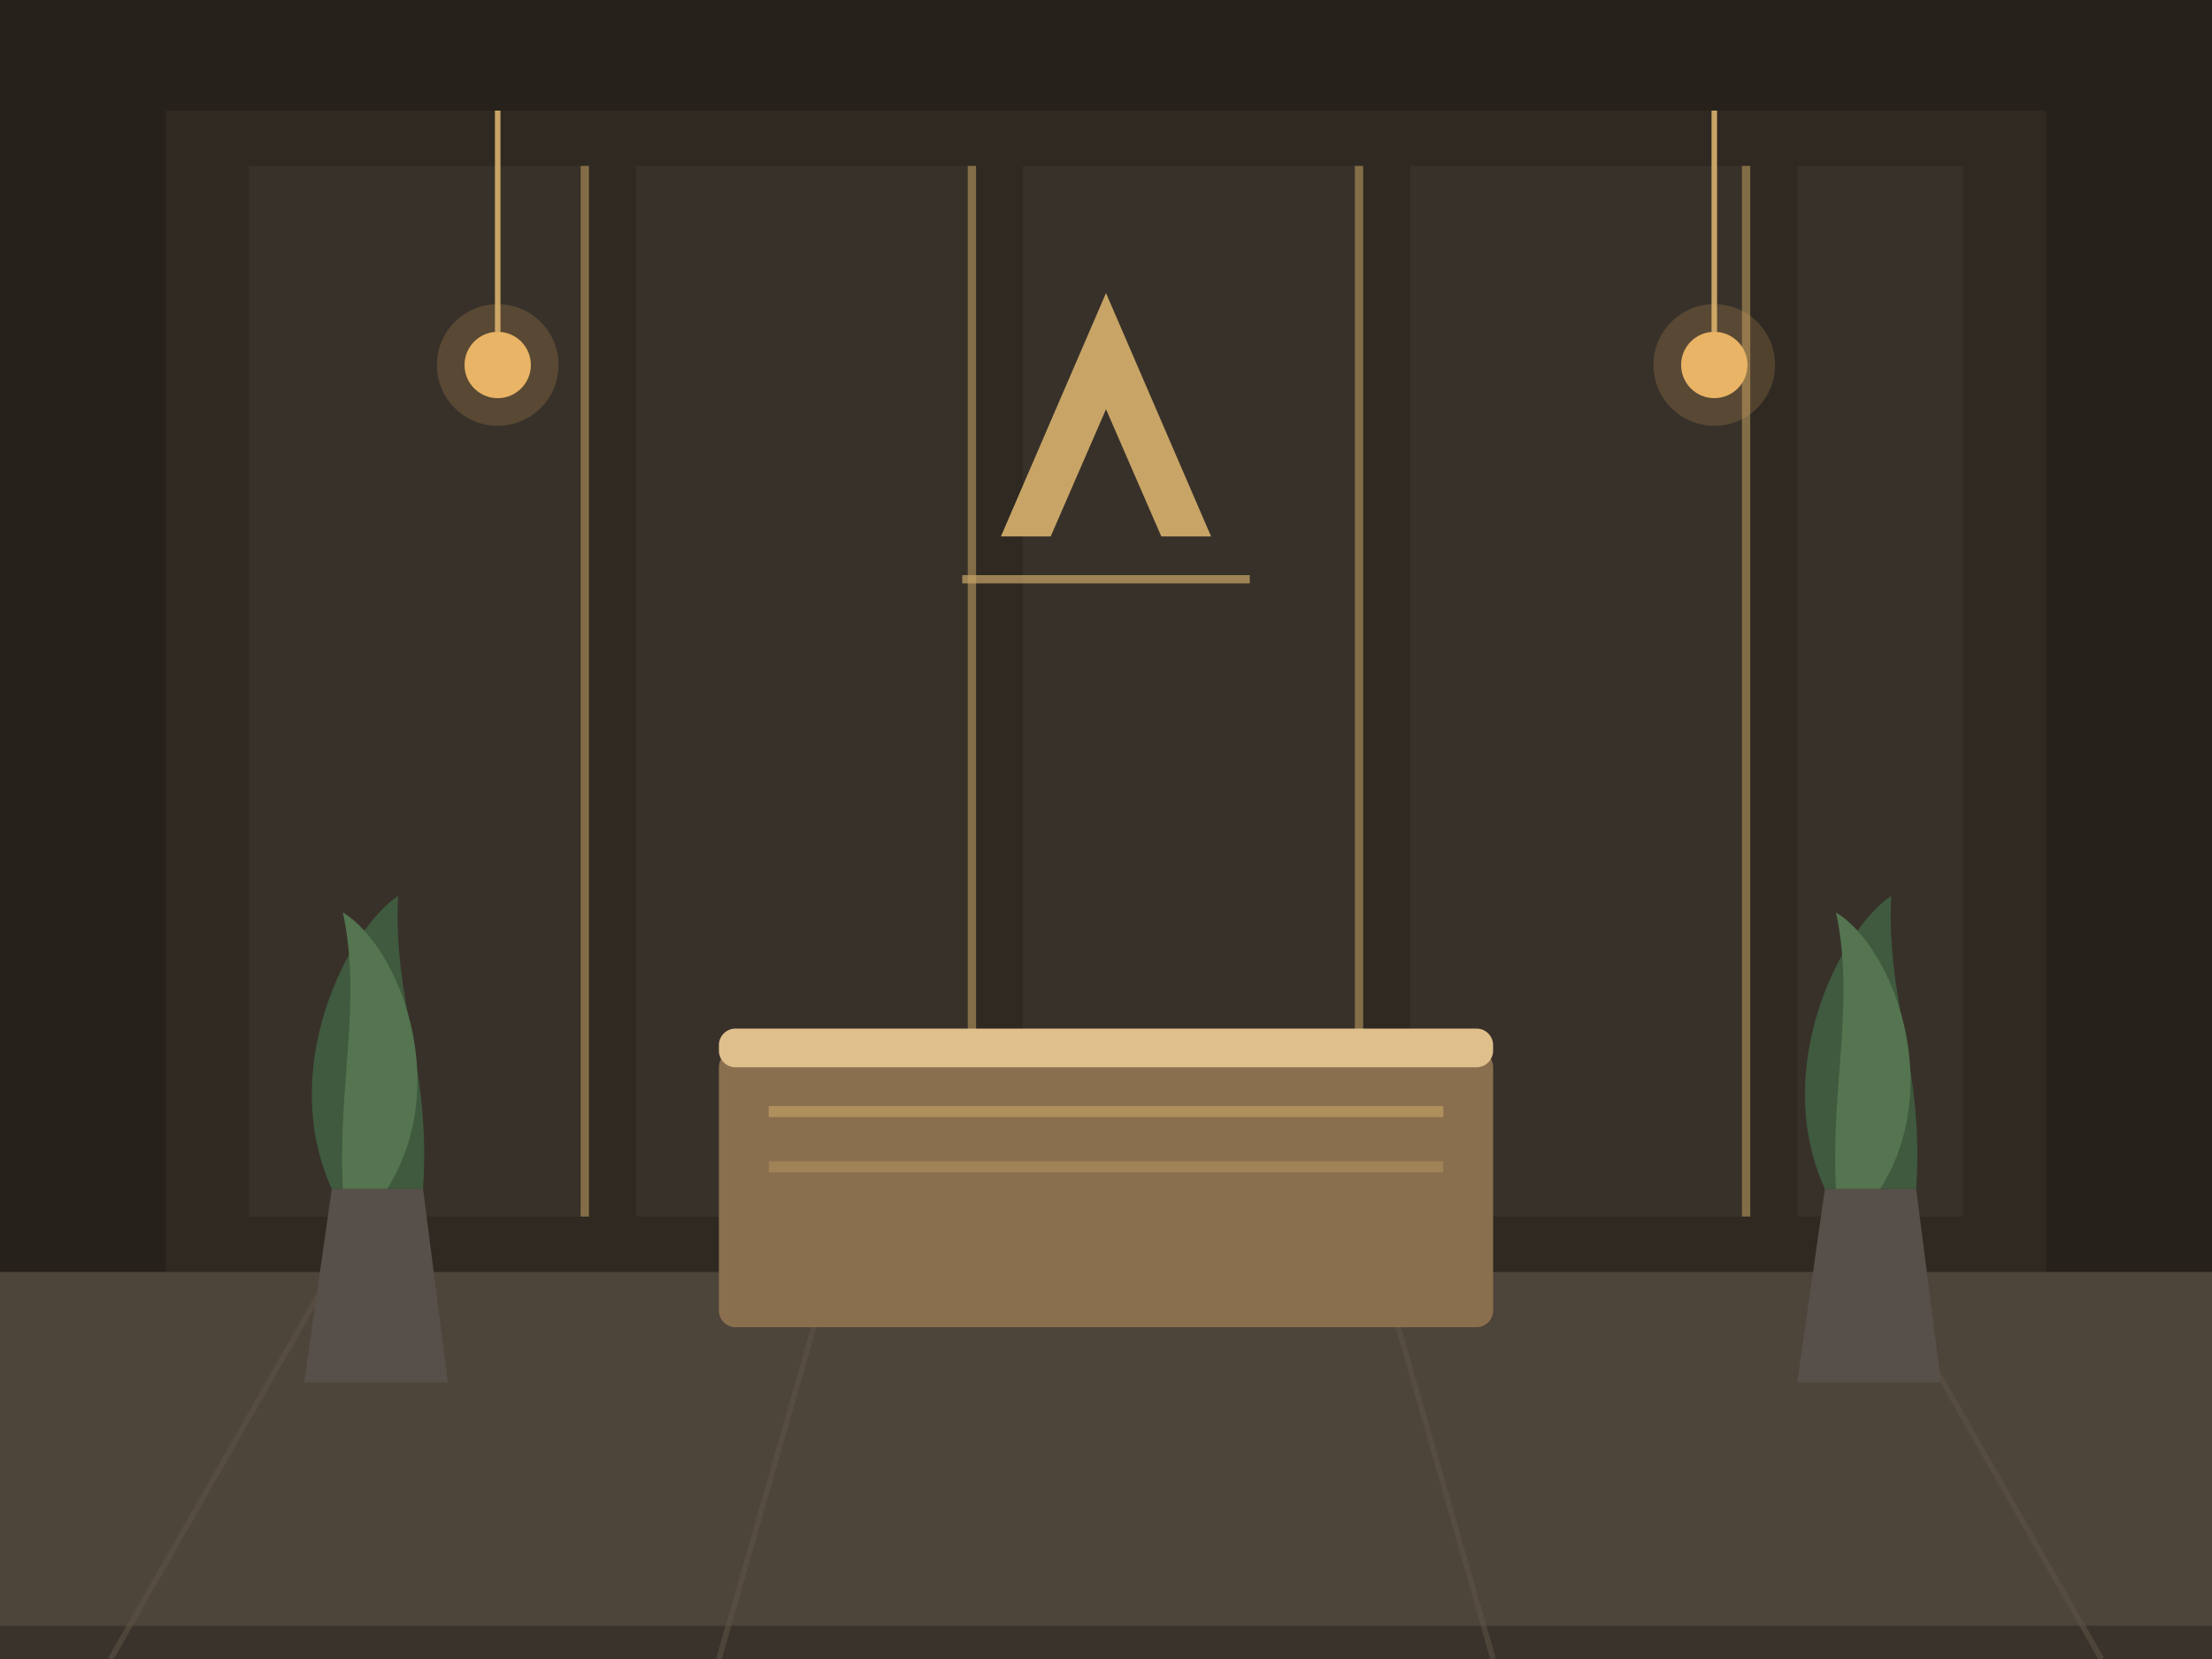
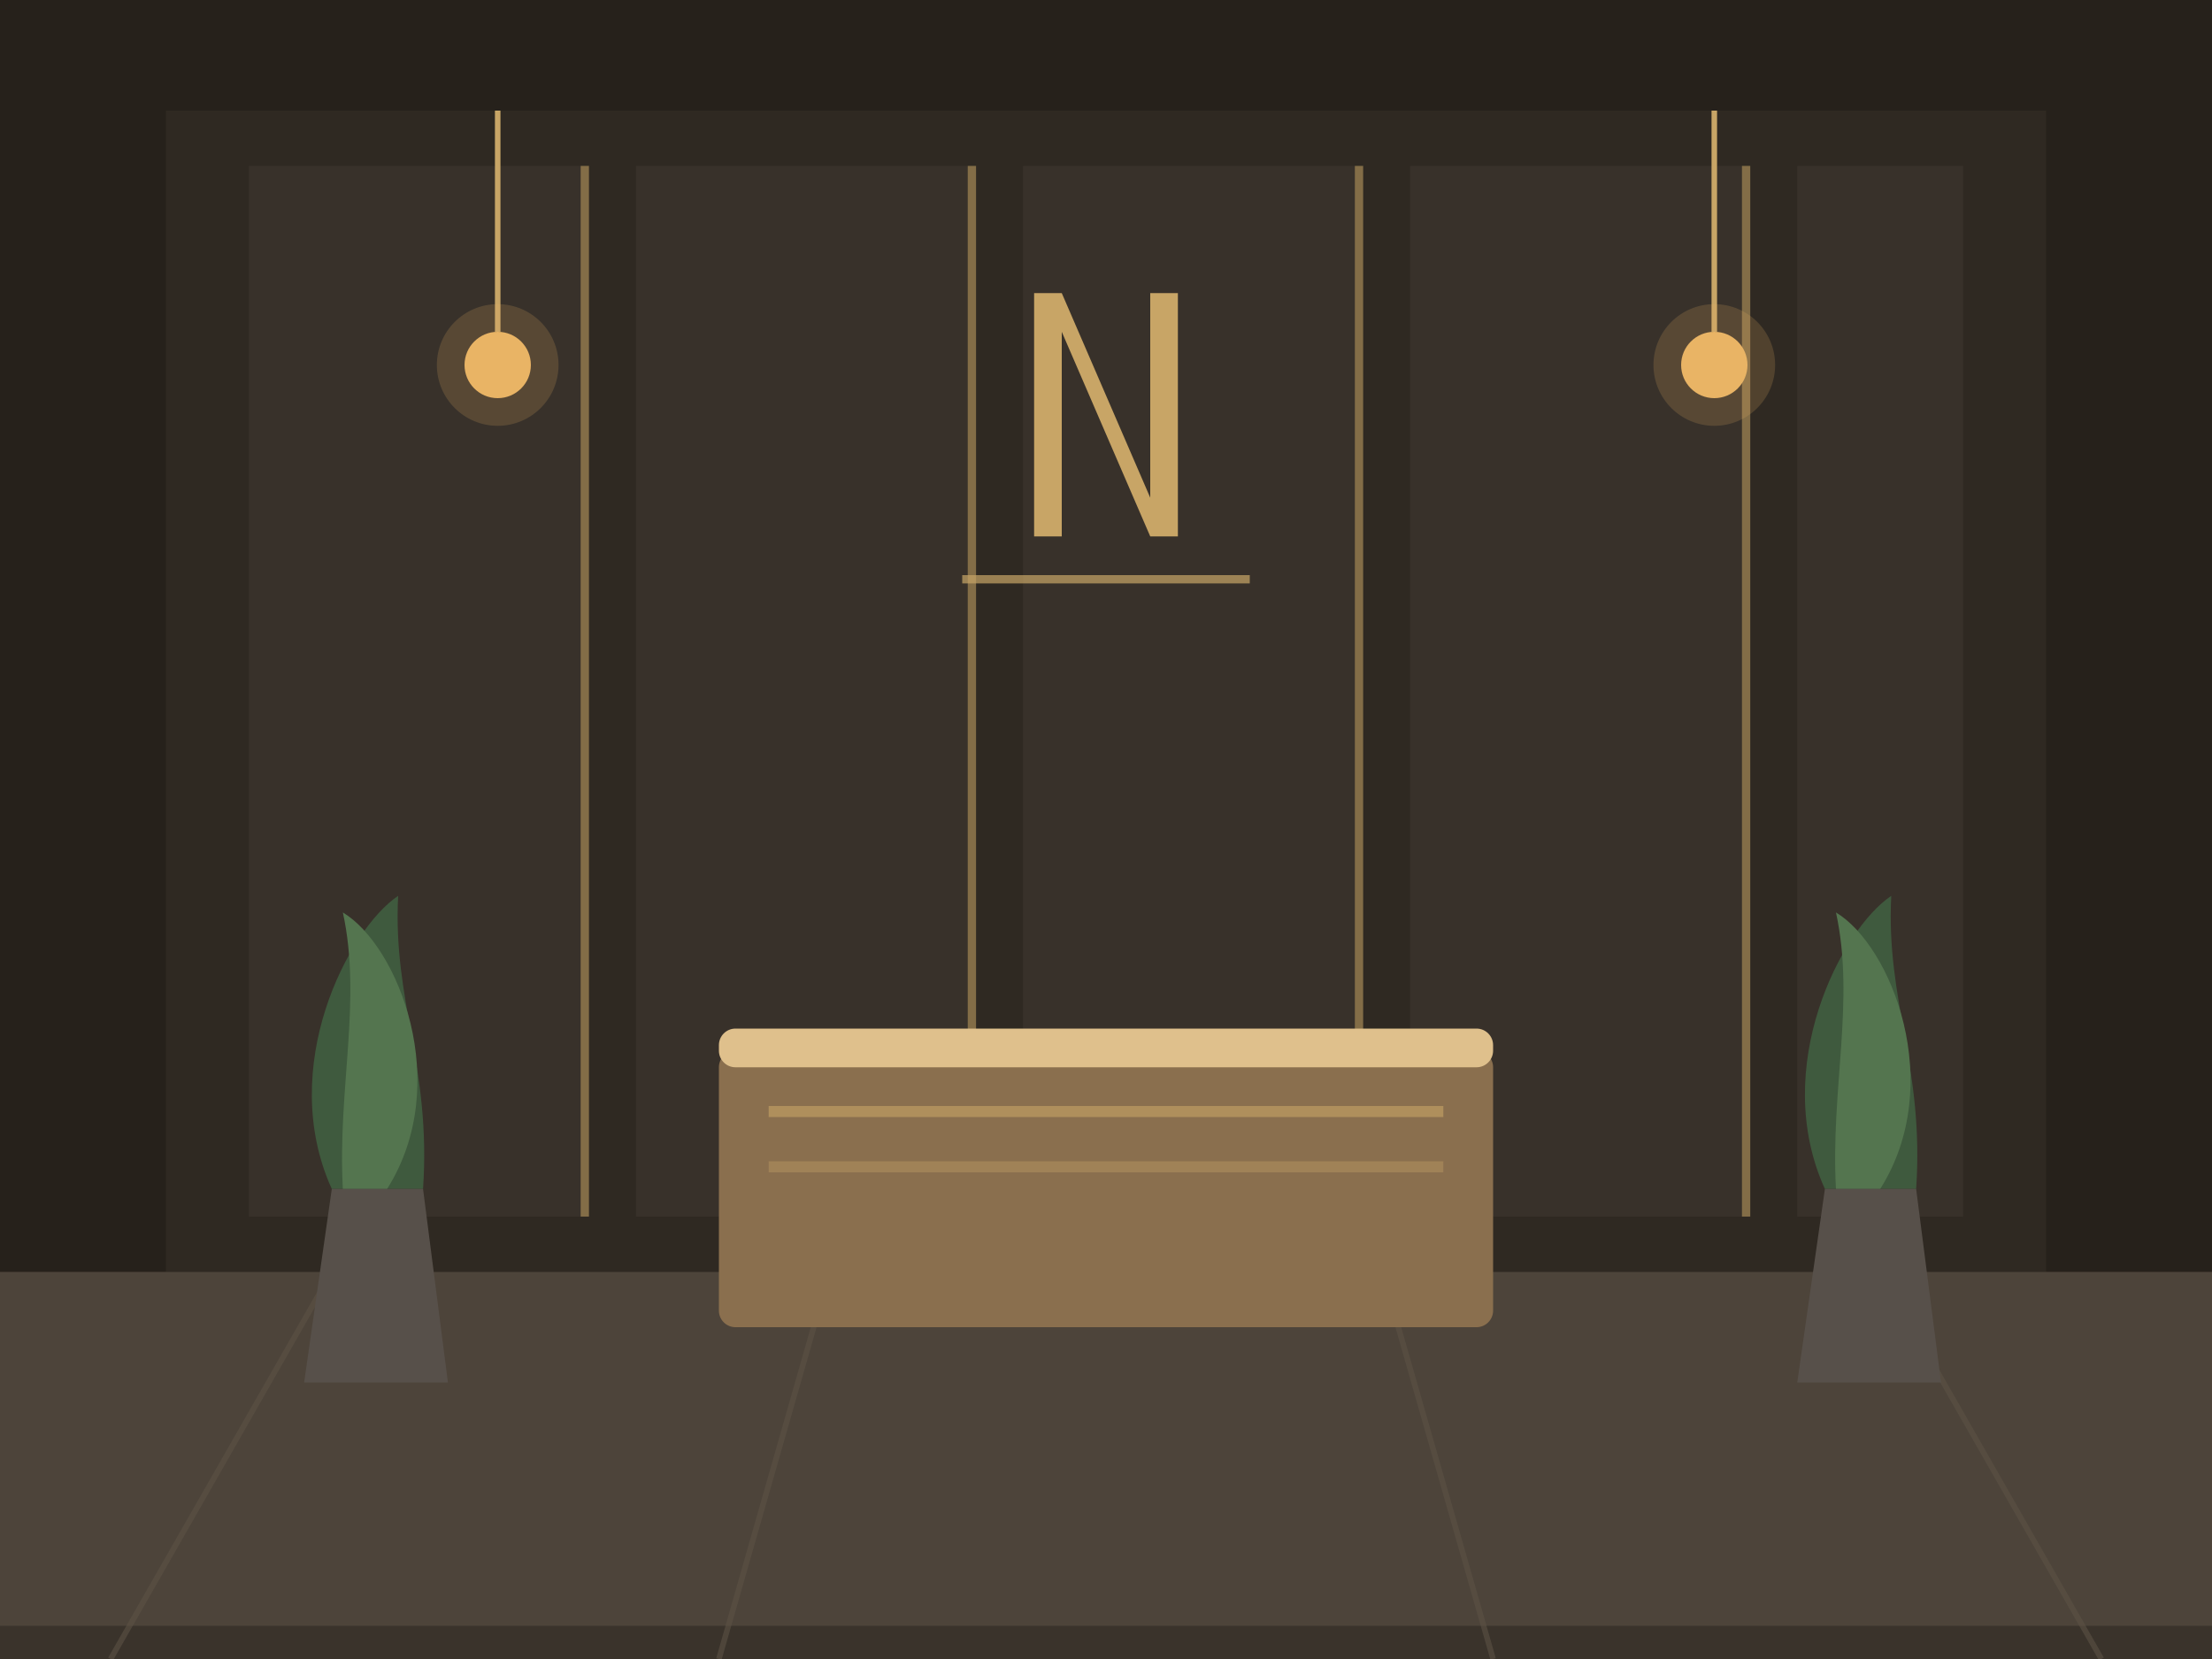
<svg xmlns="http://www.w3.org/2000/svg" viewBox="0 0 800 600" role="img" aria-label="Double-height lobby with concierge desk">
  <rect width="800" height="600" fill="#26211b" />
  <g>
    <rect x="60" y="40" width="680" height="420" fill="#2f2922" />
    <g fill="#38312a">
      <rect x="90" y="60" width="120" height="380" />
      <rect x="230" y="60" width="120" height="380" />
      <rect x="370" y="60" width="120" height="380" />
      <rect x="510" y="60" width="120" height="380" />
      <rect x="650" y="60" width="60" height="380" />
    </g>
    <g fill="#c8a566" opacity=".55">
      <rect x="210" y="60" width="3" height="380" />
      <rect x="350" y="60" width="3" height="380" />
      <rect x="490" y="60" width="3" height="380" />
      <rect x="630" y="60" width="3" height="380" />
    </g>
  </g>
  <g transform="translate(400 150)">
-     <path d="M0-44 38 44h-18L0-2l-20 46h-18z" fill="#c8a566" />
+     <path d="M-26 44V-44h10l32 74V-44h10V44h-10l-32-74V44z" fill="#c8a566" />
    <rect x="-52" y="58" width="104" height="3" fill="#c8a566" opacity=".7" />
  </g>
  <g stroke="#c8a566" stroke-width="2">
    <line x1="180" y1="40" x2="180" y2="120" />
    <line x1="620" y1="40" x2="620" y2="120" />
  </g>
  <circle cx="180" cy="132" r="12" fill="#e9b465" />
  <circle cx="620" cy="132" r="12" fill="#e9b465" />
  <circle cx="180" cy="132" r="22" fill="#e9b465" opacity=".18" />
  <circle cx="620" cy="132" r="22" fill="#e9b465" opacity=".18" />
  <rect x="0" y="460" width="800" height="140" fill="#4d443a" />
  <polygon points="0,600 800,600 800,588 0,588" fill="#3a332b" />
  <g stroke="#5c5245" stroke-width="2" opacity=".6">
    <line x1="120" y1="460" x2="40" y2="600" />
    <line x1="300" y1="460" x2="260" y2="600" />
    <line x1="500" y1="460" x2="540" y2="600" />
    <line x1="680" y1="460" x2="760" y2="600" />
  </g>
  <g>
    <rect x="260" y="380" width="280" height="100" rx="6" fill="#8a6f4e" />
    <rect x="260" y="372" width="280" height="14" rx="6" fill="#dfc08c" />
    <rect x="278" y="400" width="244" height="4" fill="#c8a566" opacity=".6" />
    <rect x="278" y="420" width="244" height="4" fill="#c8a566" opacity=".35" />
  </g>
  <g>
    <path d="M120 430c-20-44 6-94 24-106-2 38 12 62 9 106z" fill="#3f5a3e" />
    <path d="M140 430c24-38 4-88-16-100 7 32-2 64 0 100z" fill="#54754f" />
    <path d="M110 500h52l-9-70h-33z" fill="#57504a" />
    <path d="M660 430c-20-44 6-94 24-106-2 38 12 62 9 106z" fill="#3f5a3e" />
    <path d="M680 430c24-38 4-88-16-100 7 32-2 64 0 100z" fill="#54754f" />
    <path d="M650 500h52l-9-70h-33z" fill="#57504a" />
  </g>
</svg>
